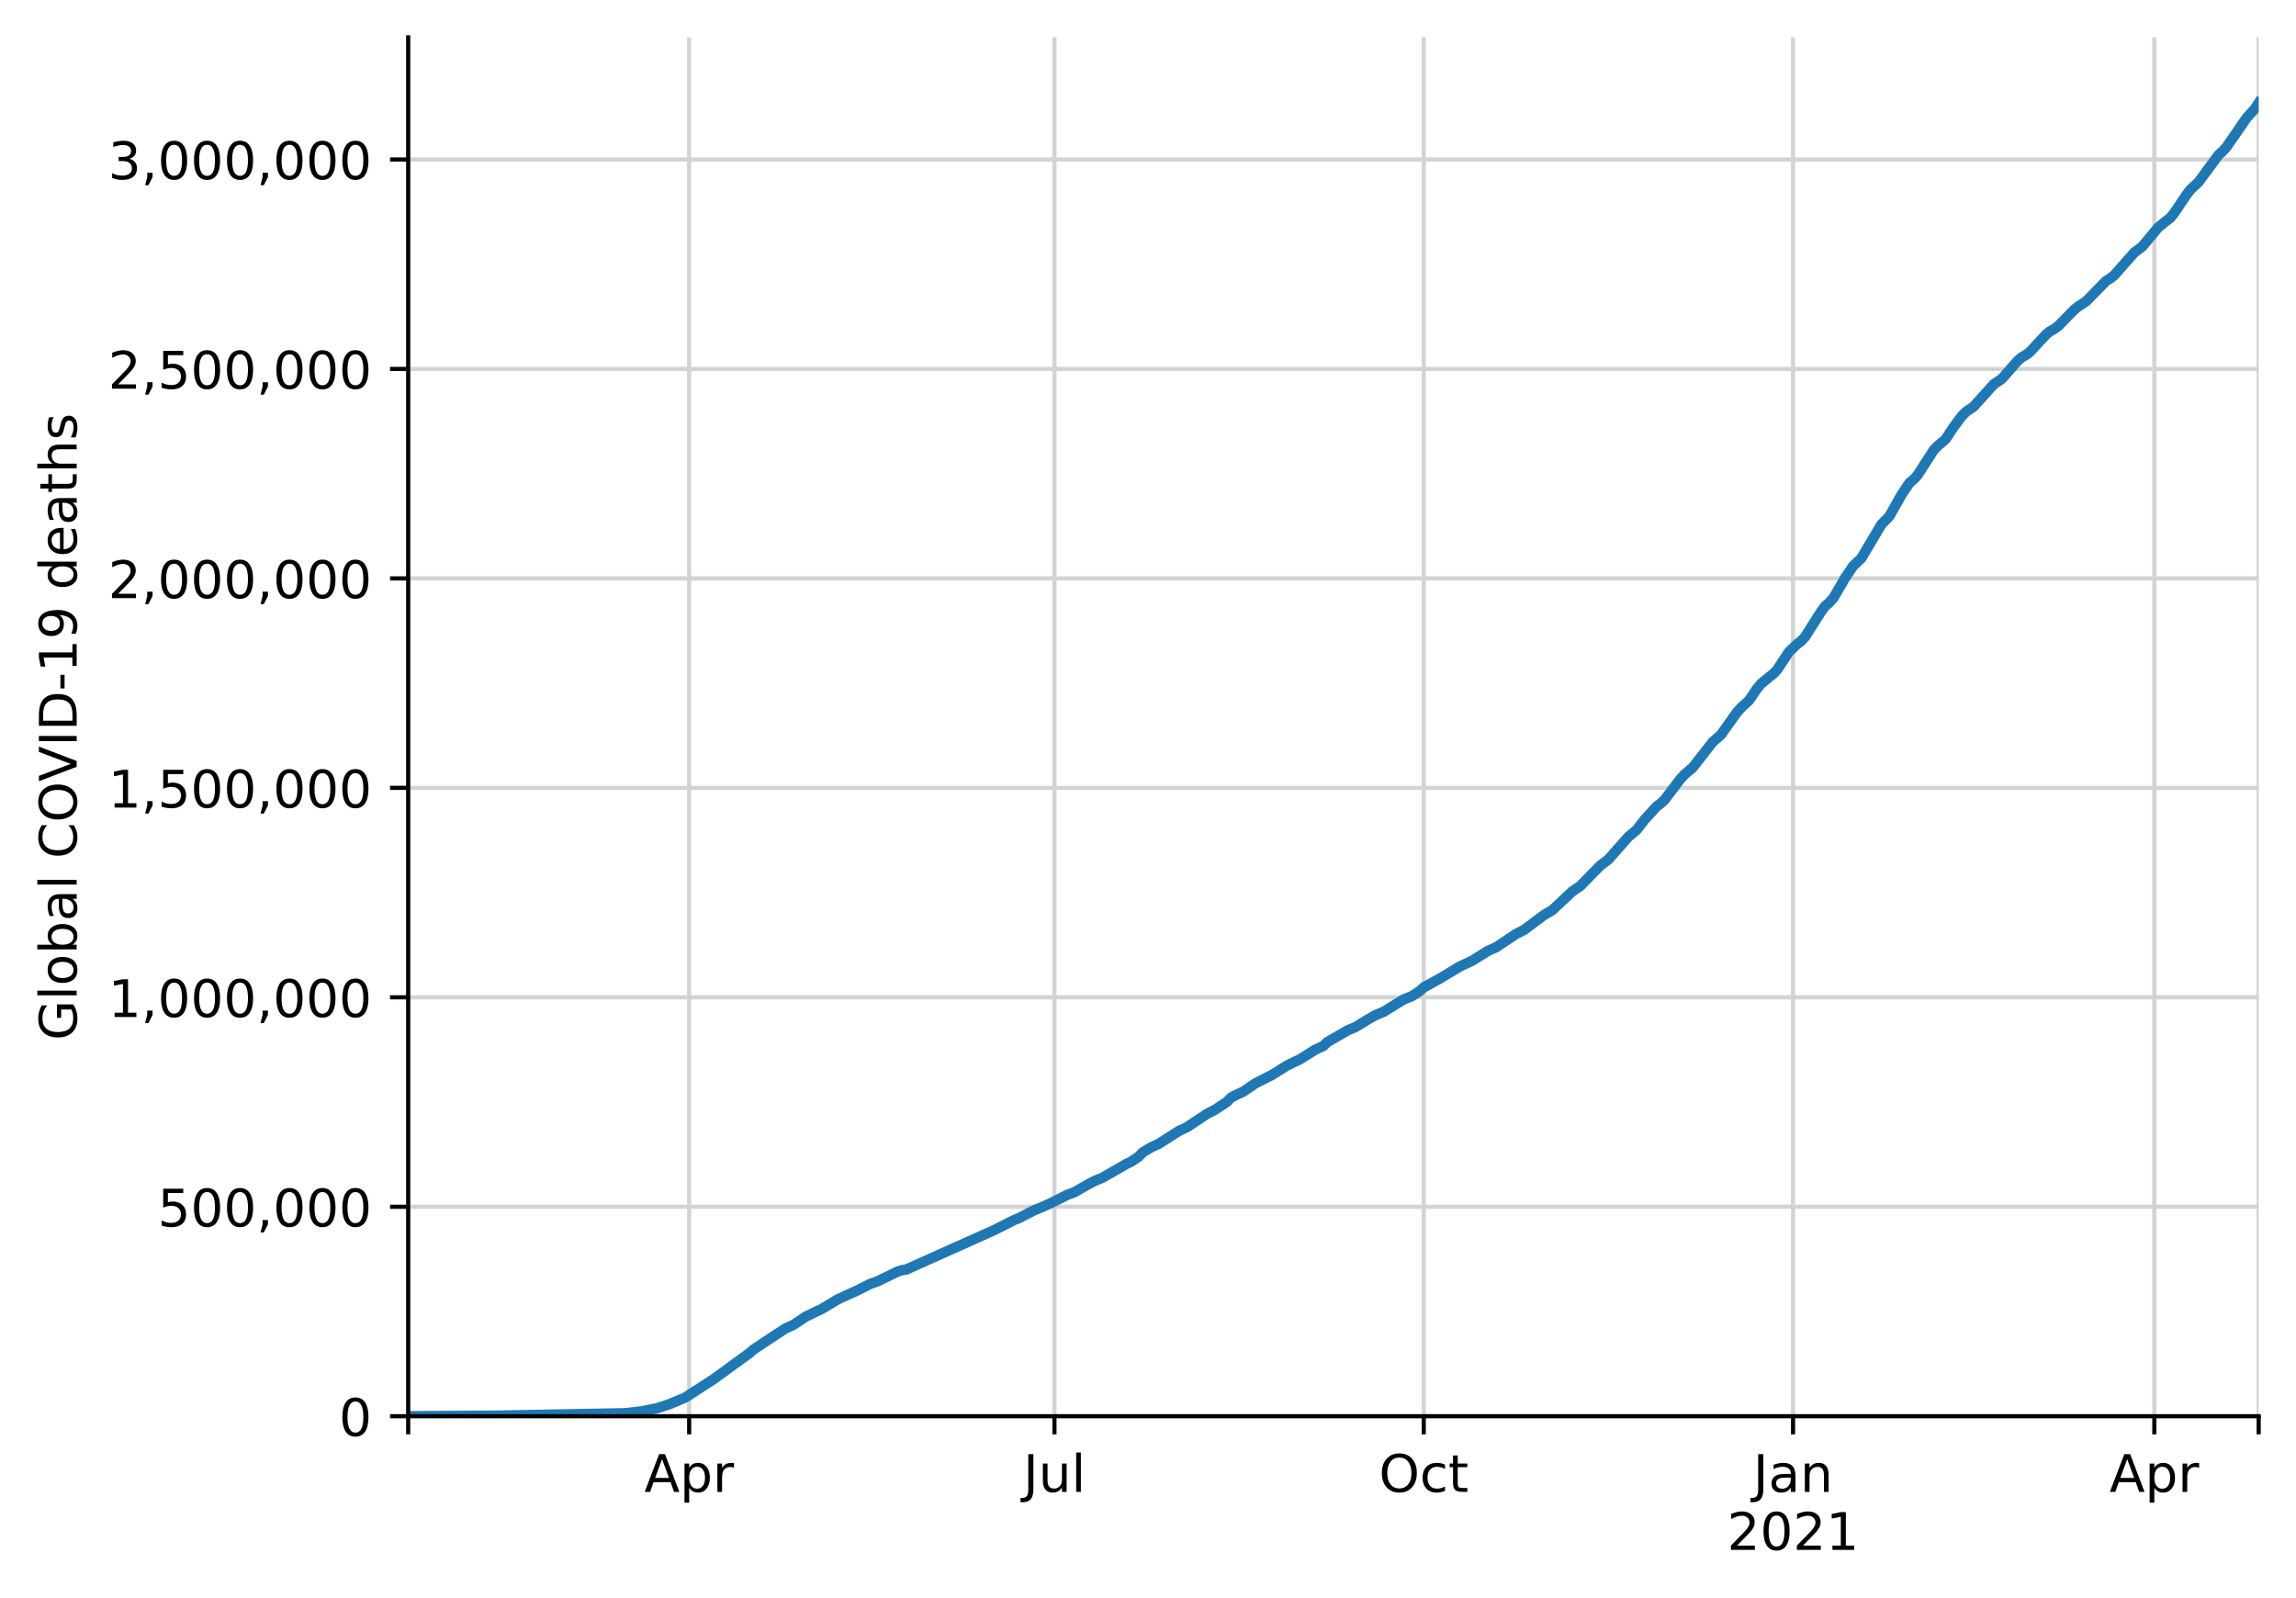
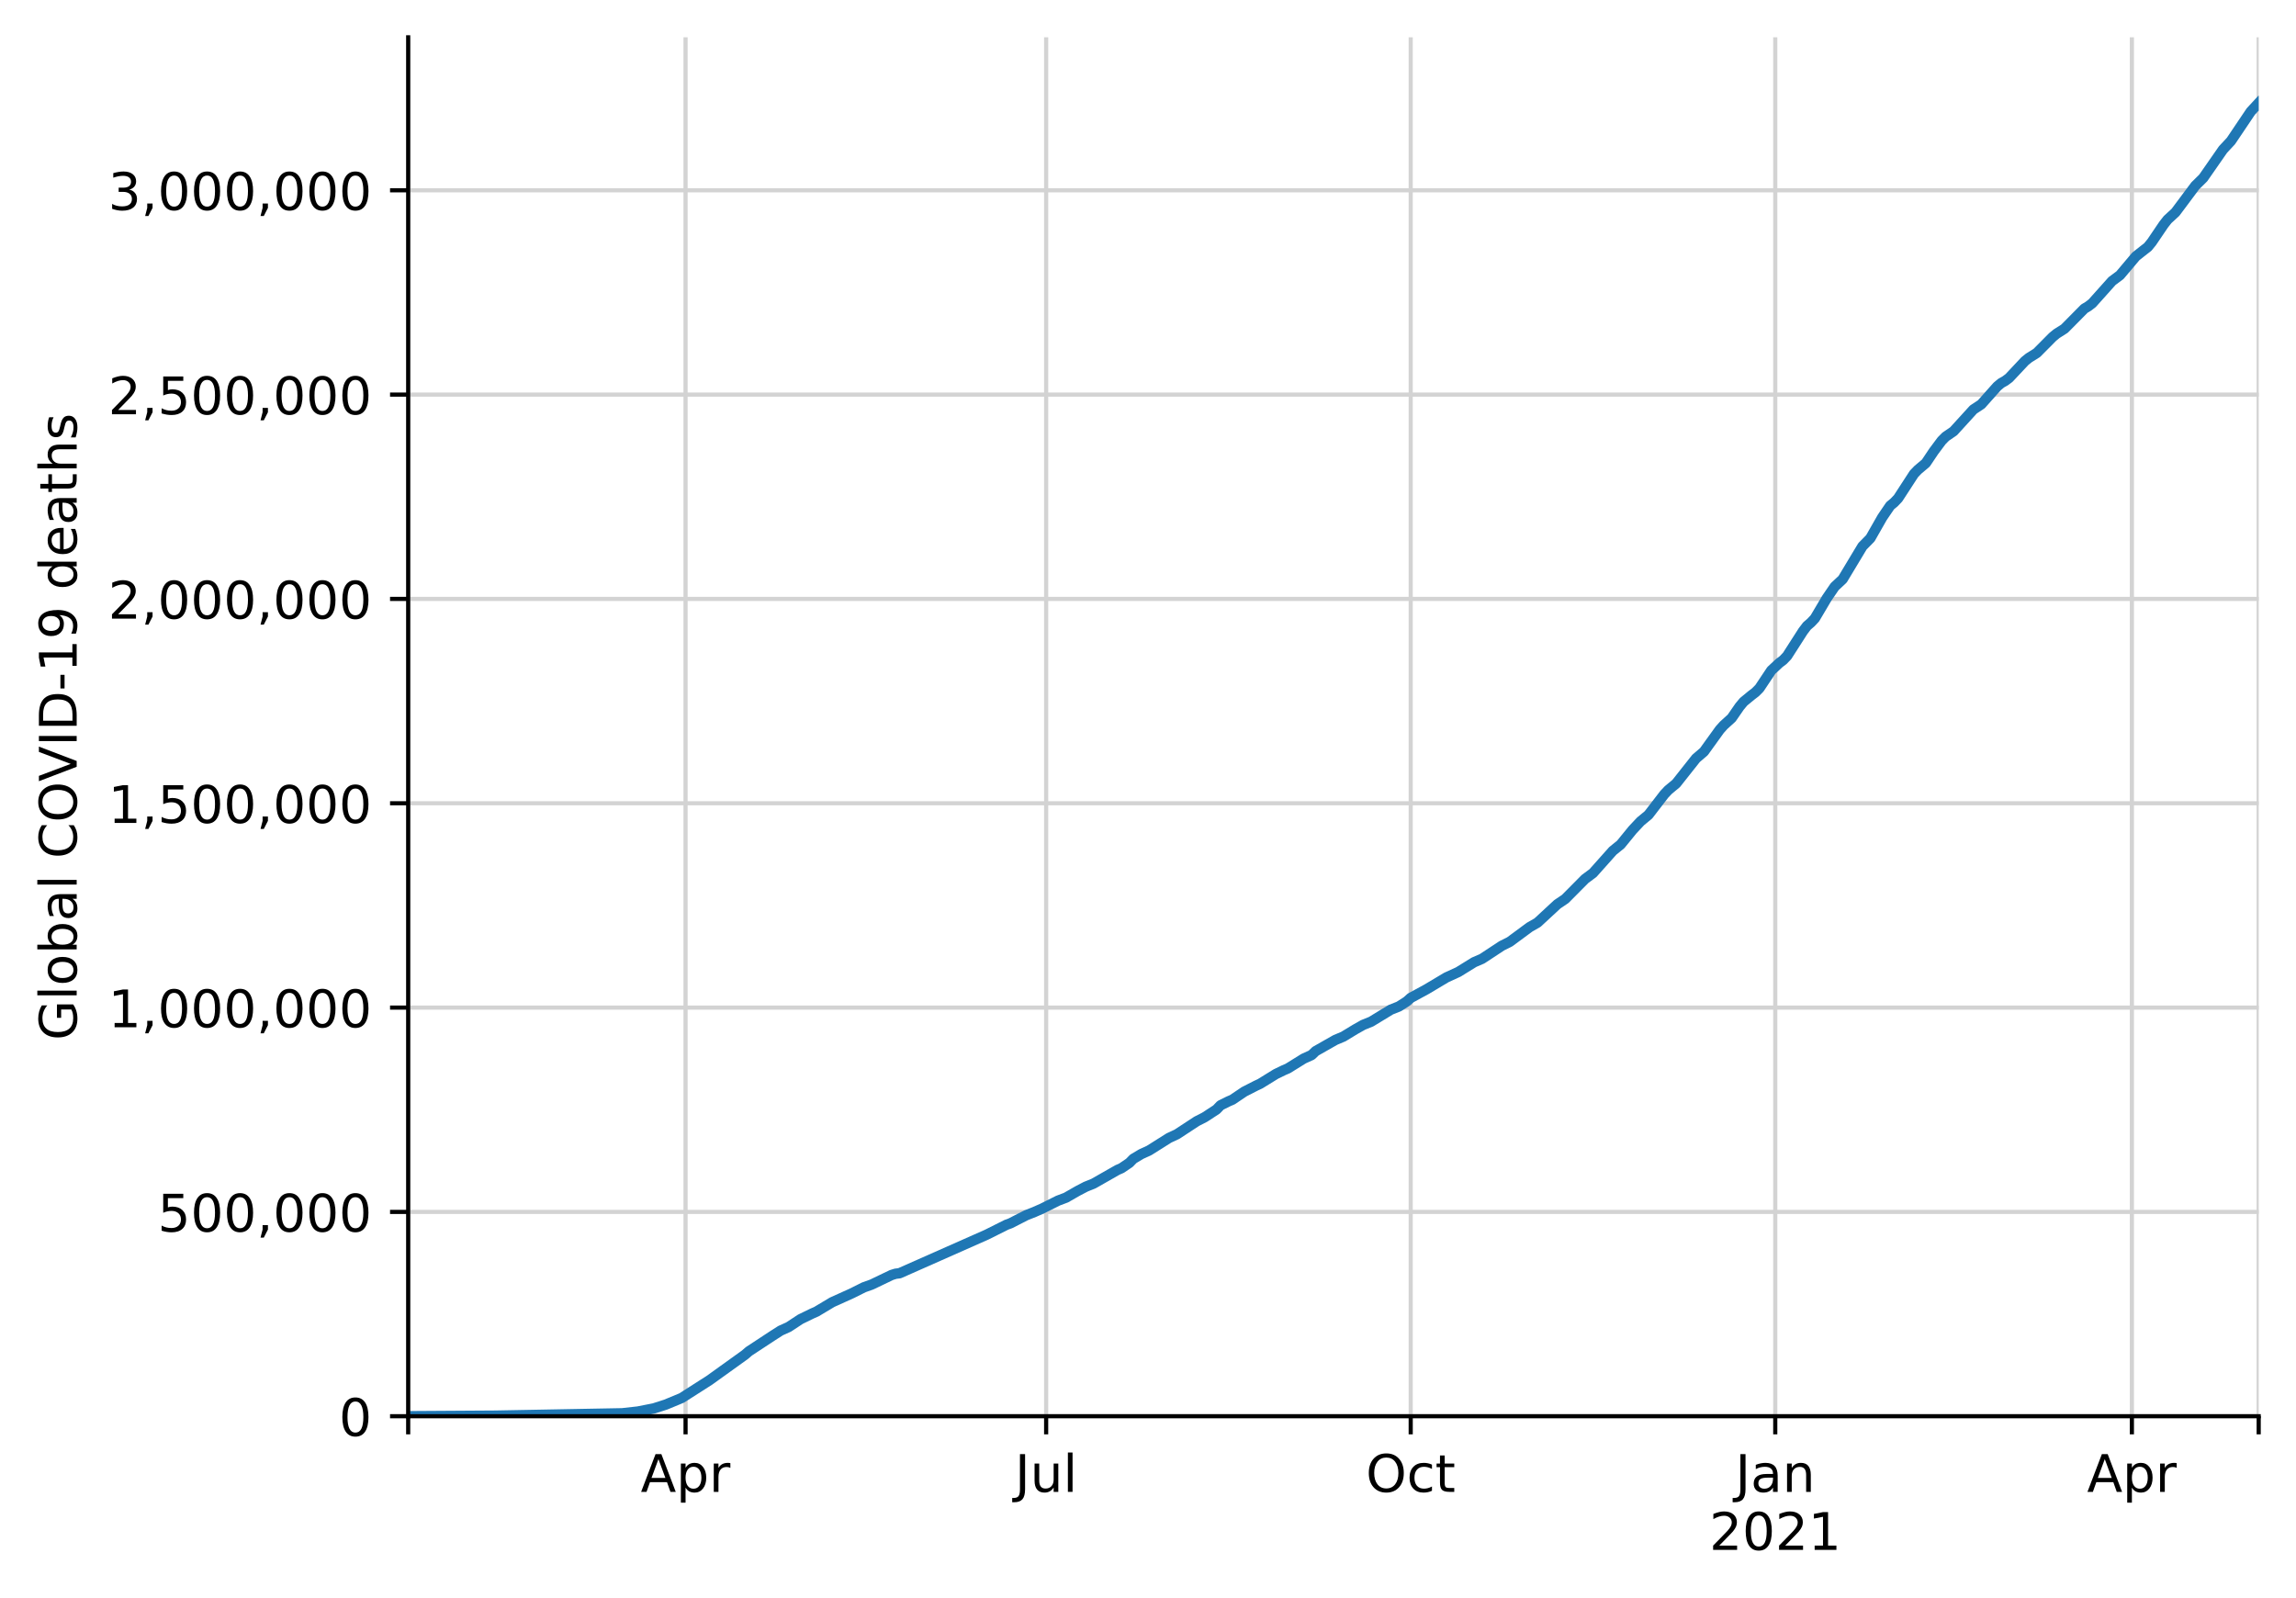
<svg xmlns="http://www.w3.org/2000/svg" xmlns:xlink="http://www.w3.org/1999/xlink" height="308.388pt" version="1.1" viewBox="0 0 443.092 308.388" width="443.092pt">
  <defs>
    <style type="text/css">
*{stroke-linecap:butt;stroke-linejoin:round;}
  </style>
  </defs>
  <g id="figure_1">
    <g id="patch_1">
      <path d="M 0 308.388  L 443.092 308.388  L 443.092 0  L 0 0  z " style="fill:#ffffff;" />
    </g>
    <g id="axes_1">
      <g id="patch_2">
        <path d="M 78.772 273.312  L 435.892 273.312  L 435.892 7.2  L 78.772 7.2  z " style="fill:#ffffff;" />
      </g>
      <g id="matplotlib.axis_1">
        <g id="xtick_1">
          <g id="line2d_1">
-             <path clip-path="url(#padfe9599b5)" d="M 78.772 273.312  L 78.772 7.2  " style="fill:none;stroke:#d3d3d3;stroke-linecap:square;stroke-width:0.8;" />
+             <path clip-path="url(#p9e753ac7dd)" d="M 78.772 273.312  L 78.772 7.2  " style="fill:none;stroke:#d3d3d3;stroke-linecap:square;stroke-width:0.8;" />
          </g>
          <g id="line2d_2">
            <defs>
-               <path d="M 0 0  L 0 3.5  " id="mf9986f4637" style="stroke:#000000;stroke-width:0.8;" />
-             </defs>
-             <g>
-               <use style="stroke:#000000;stroke-width:0.8;" x="78.772" xlink:href="#mf9986f4637" y="273.312" />
+               <path d="M 0 0  L 0 3.5  " id="m1075aac870" style="stroke:#000000;stroke-width:0.8;" />
+             </defs>
+             <g>
+               <use style="stroke:#000000;stroke-width:0.8;" x="78.772" xlink:href="#m1075aac870" y="273.312" />
            </g>
          </g>
        </g>
        <g id="xtick_2">
          <g id="line2d_3">
-             <path clip-path="url(#padfe9599b5)" d="M 132.998 273.312  L 132.998 7.2  " style="fill:none;stroke:#d3d3d3;stroke-linecap:square;stroke-width:0.8;" />
+             <path clip-path="url(#p9e753ac7dd)" d="M 132.302 273.312  L 132.302 7.2  " style="fill:none;stroke:#d3d3d3;stroke-linecap:square;stroke-width:0.8;" />
          </g>
          <g id="line2d_4">
            <g>
-               <use style="stroke:#000000;stroke-width:0.8;" x="132.998" xlink:href="#mf9986f4637" y="273.312" />
+               <use style="stroke:#000000;stroke-width:0.8;" x="132.302" xlink:href="#m1075aac870" y="273.312" />
            </g>
          </g>
          <g id="text_1">
            <defs>
              <path d="M 34.188 63.188  L 20.797 26.906  L 47.609 26.906  z M 28.609 72.906  L 39.797 72.906  L 67.578 0  L 57.328 0  L 50.688 18.703  L 17.828 18.703  L 11.188 0  L 0.781 0  z " id="DejaVuSans-65" />
              <path d="M 18.109 8.203  L 18.109 -20.797  L 9.078 -20.797  L 9.078 54.688  L 18.109 54.688  L 18.109 46.391  Q 20.953 51.266 25.266 53.625  Q 29.594 56 35.594 56  Q 45.562 56 51.781 48.094  Q 58.016 40.188 58.016 27.297  Q 58.016 14.406 51.781 6.484  Q 45.562 -1.422 35.594 -1.422  Q 29.594 -1.422 25.266 0.953  Q 20.953 3.328 18.109 8.203  z M 48.688 27.297  Q 48.688 37.203 44.609 42.844  Q 40.531 48.484 33.406 48.484  Q 26.266 48.484 22.188 42.844  Q 18.109 37.203 18.109 27.297  Q 18.109 17.391 22.188 11.75  Q 26.266 6.109 33.406 6.109  Q 40.531 6.109 44.609 11.75  Q 48.688 17.391 48.688 27.297  z " id="DejaVuSans-112" />
              <path d="M 41.109 46.297  Q 39.594 47.172 37.812 47.578  Q 36.031 48 33.891 48  Q 26.266 48 22.188 43.047  Q 18.109 38.094 18.109 28.812  L 18.109 0  L 9.078 0  L 9.078 54.688  L 18.109 54.688  L 18.109 46.188  Q 20.953 51.172 25.484 53.578  Q 30.031 56 36.531 56  Q 37.453 56 38.578 55.875  Q 39.703 55.766 41.062 55.516  z " id="DejaVuSans-114" />
            </defs>
-             <g transform="translate(124.3483 287.9104)scale(0.1 -0.1)">
+             <g transform="translate(123.6516 287.9104)scale(0.1 -0.1)">
              <use xlink:href="#DejaVuSans-65" />
              <use x="68.408" xlink:href="#DejaVuSans-112" />
              <use x="131.885" xlink:href="#DejaVuSans-114" />
            </g>
          </g>
        </g>
        <g id="xtick_3">
          <g id="line2d_5">
-             <path clip-path="url(#padfe9599b5)" d="M 203.493 273.312  L 203.493 7.2  " style="fill:none;stroke:#d3d3d3;stroke-linecap:square;stroke-width:0.8;" />
+             <path clip-path="url(#p9e753ac7dd)" d="M 201.89 273.312  L 201.89 7.2  " style="fill:none;stroke:#d3d3d3;stroke-linecap:square;stroke-width:0.8;" />
          </g>
          <g id="line2d_6">
            <g>
-               <use style="stroke:#000000;stroke-width:0.8;" x="203.493" xlink:href="#mf9986f4637" y="273.312" />
+               <use style="stroke:#000000;stroke-width:0.8;" x="201.89" xlink:href="#m1075aac870" y="273.312" />
            </g>
          </g>
          <g id="text_2">
            <defs>
              <path d="M 9.812 72.906  L 19.672 72.906  L 19.672 5.078  Q 19.672 -8.109 14.672 -14.062  Q 9.672 -20.016 -1.422 -20.016  L -5.172 -20.016  L -5.172 -11.719  L -2.094 -11.719  Q 4.438 -11.719 7.125 -8.047  Q 9.812 -4.391 9.812 5.078  z " id="DejaVuSans-74" />
              <path d="M 8.5 21.578  L 8.5 54.688  L 17.484 54.688  L 17.484 21.922  Q 17.484 14.156 20.5 10.266  Q 23.531 6.391 29.594 6.391  Q 36.859 6.391 41.078 11.031  Q 45.312 15.672 45.312 23.688  L 45.312 54.688  L 54.297 54.688  L 54.297 0  L 45.312 0  L 45.312 8.406  Q 42.047 3.422 37.719 1  Q 33.406 -1.422 27.688 -1.422  Q 18.266 -1.422 13.375 4.438  Q 8.5 10.297 8.5 21.578  z M 31.109 56  z " id="DejaVuSans-117" />
              <path d="M 9.422 75.984  L 18.406 75.984  L 18.406 0  L 9.422 0  z " id="DejaVuSans-108" />
            </defs>
-             <g transform="translate(197.4599 287.9104)scale(0.1 -0.1)">
+             <g transform="translate(195.8575 287.9104)scale(0.1 -0.1)">
              <use xlink:href="#DejaVuSans-74" />
              <use x="29.492" xlink:href="#DejaVuSans-117" />
              <use x="92.871" xlink:href="#DejaVuSans-108" />
            </g>
          </g>
        </g>
        <g id="xtick_4">
          <g id="line2d_7">
-             <path clip-path="url(#padfe9599b5)" d="M 274.762 273.312  L 274.762 7.2  " style="fill:none;stroke:#d3d3d3;stroke-linecap:square;stroke-width:0.8;" />
+             <path clip-path="url(#p9e753ac7dd)" d="M 272.244 273.312  L 272.244 7.2  " style="fill:none;stroke:#d3d3d3;stroke-linecap:square;stroke-width:0.8;" />
          </g>
          <g id="line2d_8">
            <g>
-               <use style="stroke:#000000;stroke-width:0.8;" x="274.762" xlink:href="#mf9986f4637" y="273.312" />
+               <use style="stroke:#000000;stroke-width:0.8;" x="272.244" xlink:href="#m1075aac870" y="273.312" />
            </g>
          </g>
          <g id="text_3">
            <defs>
              <path d="M 39.406 66.219  Q 28.656 66.219 22.328 58.203  Q 16.016 50.203 16.016 36.375  Q 16.016 22.609 22.328 14.594  Q 28.656 6.594 39.406 6.594  Q 50.141 6.594 56.422 14.594  Q 62.703 22.609 62.703 36.375  Q 62.703 50.203 56.422 58.203  Q 50.141 66.219 39.406 66.219  z M 39.406 74.219  Q 54.734 74.219 63.906 63.938  Q 73.094 53.656 73.094 36.375  Q 73.094 19.141 63.906 8.859  Q 54.734 -1.422 39.406 -1.422  Q 24.031 -1.422 14.812 8.828  Q 5.609 19.094 5.609 36.375  Q 5.609 53.656 14.812 63.938  Q 24.031 74.219 39.406 74.219  z " id="DejaVuSans-79" />
              <path d="M 48.781 52.594  L 48.781 44.188  Q 44.969 46.297 41.141 47.344  Q 37.312 48.391 33.406 48.391  Q 24.656 48.391 19.812 42.844  Q 14.984 37.312 14.984 27.297  Q 14.984 17.281 19.812 11.734  Q 24.656 6.203 33.406 6.203  Q 37.312 6.203 41.141 7.25  Q 44.969 8.297 48.781 10.406  L 48.781 2.094  Q 45.016 0.344 40.984 -0.531  Q 36.969 -1.422 32.422 -1.422  Q 20.062 -1.422 12.781 6.344  Q 5.516 14.109 5.516 27.297  Q 5.516 40.672 12.859 48.328  Q 20.219 56 33.016 56  Q 37.156 56 41.109 55.141  Q 45.062 54.297 48.781 52.594  z " id="DejaVuSans-99" />
              <path d="M 18.312 70.219  L 18.312 54.688  L 36.812 54.688  L 36.812 47.703  L 18.312 47.703  L 18.312 18.016  Q 18.312 11.328 20.141 9.422  Q 21.969 7.516 27.594 7.516  L 36.812 7.516  L 36.812 0  L 27.594 0  Q 17.188 0 13.234 3.875  Q 9.281 7.766 9.281 18.016  L 9.281 47.703  L 2.688 47.703  L 2.688 54.688  L 9.281 54.688  L 9.281 70.219  z " id="DejaVuSans-116" />
            </defs>
-             <g transform="translate(266.1165 287.9104)scale(0.1 -0.1)">
+             <g transform="translate(263.5984 287.9104)scale(0.1 -0.1)">
              <use xlink:href="#DejaVuSans-79" />
              <use x="78.711" xlink:href="#DejaVuSans-99" />
              <use x="133.691" xlink:href="#DejaVuSans-116" />
            </g>
          </g>
        </g>
        <g id="xtick_5">
          <g id="line2d_9">
-             <path clip-path="url(#padfe9599b5)" d="M 346.031 273.312  L 346.031 7.2  " style="fill:none;stroke:#d3d3d3;stroke-linecap:square;stroke-width:0.8;" />
+             <path clip-path="url(#p9e753ac7dd)" d="M 342.597 273.312  L 342.597 7.2  " style="fill:none;stroke:#d3d3d3;stroke-linecap:square;stroke-width:0.8;" />
          </g>
          <g id="line2d_10">
            <g>
-               <use style="stroke:#000000;stroke-width:0.8;" x="346.031" xlink:href="#mf9986f4637" y="273.312" />
+               <use style="stroke:#000000;stroke-width:0.8;" x="342.597" xlink:href="#m1075aac870" y="273.312" />
            </g>
          </g>
          <g id="text_4">
            <defs>
              <path d="M 34.281 27.484  Q 23.391 27.484 19.188 25  Q 14.984 22.516 14.984 16.5  Q 14.984 11.719 18.141 8.906  Q 21.297 6.109 26.703 6.109  Q 34.188 6.109 38.703 11.406  Q 43.219 16.703 43.219 25.484  L 43.219 27.484  z M 52.203 31.203  L 52.203 0  L 43.219 0  L 43.219 8.297  Q 40.141 3.328 35.547 0.953  Q 30.953 -1.422 24.312 -1.422  Q 15.922 -1.422 10.953 3.297  Q 6 8.016 6 15.922  Q 6 25.141 12.172 29.828  Q 18.359 34.516 30.609 34.516  L 43.219 34.516  L 43.219 35.406  Q 43.219 41.609 39.141 45  Q 35.062 48.391 27.688 48.391  Q 23 48.391 18.547 47.266  Q 14.109 46.141 10.016 43.891  L 10.016 52.203  Q 14.938 54.109 19.578 55.047  Q 24.219 56 28.609 56  Q 40.484 56 46.344 49.844  Q 52.203 43.703 52.203 31.203  z " id="DejaVuSans-97" />
              <path d="M 54.891 33.016  L 54.891 0  L 45.906 0  L 45.906 32.719  Q 45.906 40.484 42.875 44.328  Q 39.844 48.188 33.797 48.188  Q 26.516 48.188 22.312 43.547  Q 18.109 38.922 18.109 30.906  L 18.109 0  L 9.078 0  L 9.078 54.688  L 18.109 54.688  L 18.109 46.188  Q 21.344 51.125 25.703 53.562  Q 30.078 56 35.797 56  Q 45.219 56 50.047 50.172  Q 54.891 44.344 54.891 33.016  z " id="DejaVuSans-110" />
            </defs>
-             <g transform="translate(338.3231 287.9104)scale(0.1 -0.1)">
+             <g transform="translate(334.8893 287.9104)scale(0.1 -0.1)">
              <use xlink:href="#DejaVuSans-74" />
              <use x="29.492" xlink:href="#DejaVuSans-97" />
              <use x="90.771" xlink:href="#DejaVuSans-110" />
            </g>
            <defs>
              <path d="M 19.188 8.297  L 53.609 8.297  L 53.609 0  L 7.328 0  L 7.328 8.297  Q 12.938 14.109 22.625 23.891  Q 32.328 33.688 34.812 36.531  Q 39.547 41.844 41.422 45.531  Q 43.312 49.219 43.312 52.781  Q 43.312 58.594 39.234 62.25  Q 35.156 65.922 28.609 65.922  Q 23.969 65.922 18.812 64.312  Q 13.672 62.703 7.812 59.422  L 7.812 69.391  Q 13.766 71.781 18.938 73  Q 24.125 74.219 28.422 74.219  Q 39.75 74.219 46.484 68.547  Q 53.219 62.891 53.219 53.422  Q 53.219 48.922 51.531 44.891  Q 49.859 40.875 45.406 35.406  Q 44.188 33.984 37.641 27.219  Q 31.109 20.453 19.188 8.297  z " id="DejaVuSans-50" />
              <path d="M 31.781 66.406  Q 24.172 66.406 20.328 58.906  Q 16.5 51.422 16.5 36.375  Q 16.5 21.391 20.328 13.891  Q 24.172 6.391 31.781 6.391  Q 39.453 6.391 43.281 13.891  Q 47.125 21.391 47.125 36.375  Q 47.125 51.422 43.281 58.906  Q 39.453 66.406 31.781 66.406  z M 31.781 74.219  Q 44.047 74.219 50.516 64.516  Q 56.984 54.828 56.984 36.375  Q 56.984 17.969 50.516 8.266  Q 44.047 -1.422 31.781 -1.422  Q 19.531 -1.422 13.062 8.266  Q 6.594 17.969 6.594 36.375  Q 6.594 54.828 13.062 64.516  Q 19.531 74.219 31.781 74.219  z " id="DejaVuSans-48" />
              <path d="M 12.406 8.297  L 28.516 8.297  L 28.516 63.922  L 10.984 60.406  L 10.984 69.391  L 28.422 72.906  L 38.281 72.906  L 38.281 8.297  L 54.391 8.297  L 54.391 0  L 12.406 0  z " id="DejaVuSans-49" />
            </defs>
-             <g transform="translate(333.3059 299.1082)scale(0.1 -0.1)">
+             <g transform="translate(329.8721 299.1082)scale(0.1 -0.1)">
              <use xlink:href="#DejaVuSans-50" />
              <use x="63.623" xlink:href="#DejaVuSans-48" />
              <use x="127.246" xlink:href="#DejaVuSans-50" />
              <use x="190.869" xlink:href="#DejaVuSans-49" />
            </g>
          </g>
        </g>
        <g id="xtick_6">
          <g id="line2d_11">
-             <path clip-path="url(#padfe9599b5)" d="M 415.751 273.312  L 415.751 7.2  " style="fill:none;stroke:#d3d3d3;stroke-linecap:square;stroke-width:0.8;" />
+             <path clip-path="url(#p9e753ac7dd)" d="M 411.421 273.312  L 411.421 7.2  " style="fill:none;stroke:#d3d3d3;stroke-linecap:square;stroke-width:0.8;" />
          </g>
          <g id="line2d_12">
            <g>
-               <use style="stroke:#000000;stroke-width:0.8;" x="415.751" xlink:href="#mf9986f4637" y="273.312" />
+               <use style="stroke:#000000;stroke-width:0.8;" x="411.421" xlink:href="#m1075aac870" y="273.312" />
            </g>
          </g>
          <g id="text_5">
-             <g transform="translate(407.1006 287.9104)scale(0.1 -0.1)">
+             <g transform="translate(402.7711 287.9104)scale(0.1 -0.1)">
              <use xlink:href="#DejaVuSans-65" />
              <use x="68.408" xlink:href="#DejaVuSans-112" />
              <use x="131.885" xlink:href="#DejaVuSans-114" />
            </g>
          </g>
        </g>
        <g id="xtick_7">
          <g id="line2d_13">
-             <path clip-path="url(#padfe9599b5)" d="M 435.892 273.312  L 435.892 7.2  " style="fill:none;stroke:#d3d3d3;stroke-linecap:square;stroke-width:0.8;" />
+             <path clip-path="url(#p9e753ac7dd)" d="M 435.892 273.312  L 435.892 7.2  " style="fill:none;stroke:#d3d3d3;stroke-linecap:square;stroke-width:0.8;" />
          </g>
          <g id="line2d_14">
            <g>
-               <use style="stroke:#000000;stroke-width:0.8;" x="435.892" xlink:href="#mf9986f4637" y="273.312" />
+               <use style="stroke:#000000;stroke-width:0.8;" x="435.892" xlink:href="#m1075aac870" y="273.312" />
            </g>
          </g>
        </g>
      </g>
      <g id="matplotlib.axis_2">
        <g id="ytick_1">
          <g id="line2d_15">
-             <path clip-path="url(#padfe9599b5)" d="M 78.772 273.312  L 435.892 273.312  " style="fill:none;stroke:#d3d3d3;stroke-linecap:square;stroke-width:0.8;" />
+             <path clip-path="url(#p9e753ac7dd)" d="M 78.772 273.312  L 435.892 273.312  " style="fill:none;stroke:#d3d3d3;stroke-linecap:square;stroke-width:0.8;" />
          </g>
          <g id="line2d_16">
            <defs>
-               <path d="M 0 0  L -3.5 0  " id="m8838208f9c" style="stroke:#000000;stroke-width:0.8;" />
-             </defs>
-             <g>
-               <use style="stroke:#000000;stroke-width:0.8;" x="78.772" xlink:href="#m8838208f9c" y="273.312" />
+               <path d="M 0 0  L -3.5 0  " id="m21ca2f74c1" style="stroke:#000000;stroke-width:0.8;" />
+             </defs>
+             <g>
+               <use style="stroke:#000000;stroke-width:0.8;" x="78.772" xlink:href="#m21ca2f74c1" y="273.312" />
            </g>
          </g>
          <g id="text_6">
            <g transform="translate(65.40937 277.1112)scale(0.1 -0.1)">
              <use xlink:href="#DejaVuSans-48" />
            </g>
          </g>
        </g>
        <g id="ytick_2">
          <g id="line2d_17">
-             <path clip-path="url(#padfe9599b5)" d="M 78.772 232.89  L 435.892 232.89  " style="fill:none;stroke:#d3d3d3;stroke-linecap:square;stroke-width:0.8;" />
+             <path clip-path="url(#p9e753ac7dd)" d="M 78.772 233.88  L 435.892 233.88  " style="fill:none;stroke:#d3d3d3;stroke-linecap:square;stroke-width:0.8;" />
          </g>
          <g id="line2d_18">
            <g>
-               <use style="stroke:#000000;stroke-width:0.8;" x="78.772" xlink:href="#m8838208f9c" y="232.89" />
+               <use style="stroke:#000000;stroke-width:0.8;" x="78.772" xlink:href="#m21ca2f74c1" y="233.88" />
            </g>
          </g>
          <g id="text_7">
            <defs>
              <path d="M 10.797 72.906  L 49.516 72.906  L 49.516 64.594  L 19.828 64.594  L 19.828 46.734  Q 21.969 47.469 24.109 47.828  Q 26.266 48.188 28.422 48.188  Q 40.625 48.188 47.75 41.5  Q 54.891 34.812 54.891 23.391  Q 54.891 11.625 47.562 5.094  Q 40.234 -1.422 26.906 -1.422  Q 22.312 -1.422 17.547 -0.641  Q 12.797 0.141 7.719 1.703  L 7.719 11.625  Q 12.109 9.234 16.797 8.062  Q 21.484 6.891 26.703 6.891  Q 35.156 6.891 40.078 11.328  Q 45.016 15.766 45.016 23.391  Q 45.016 31 40.078 35.438  Q 35.156 39.891 26.703 39.891  Q 22.75 39.891 18.812 39.016  Q 14.891 38.141 10.797 36.281  z " id="DejaVuSans-53" />
              <path d="M 11.719 12.406  L 22.016 12.406  L 22.016 4  L 14.016 -11.625  L 7.719 -11.625  L 11.719 4  z " id="DejaVuSans-44" />
            </defs>
-             <g transform="translate(30.41875 236.6896)scale(0.1 -0.1)">
+             <g transform="translate(30.41875 237.6793)scale(0.1 -0.1)">
              <use xlink:href="#DejaVuSans-53" />
              <use x="63.623" xlink:href="#DejaVuSans-48" />
              <use x="127.246" xlink:href="#DejaVuSans-48" />
              <use x="190.869" xlink:href="#DejaVuSans-44" />
              <use x="222.656" xlink:href="#DejaVuSans-48" />
              <use x="286.279" xlink:href="#DejaVuSans-48" />
              <use x="349.902" xlink:href="#DejaVuSans-48" />
            </g>
          </g>
        </g>
        <g id="ytick_3">
          <g id="line2d_19">
-             <path clip-path="url(#padfe9599b5)" d="M 78.772 192.469  L 435.892 192.469  " style="fill:none;stroke:#d3d3d3;stroke-linecap:square;stroke-width:0.8;" />
+             <path clip-path="url(#p9e753ac7dd)" d="M 78.772 194.448  L 435.892 194.448  " style="fill:none;stroke:#d3d3d3;stroke-linecap:square;stroke-width:0.8;" />
          </g>
          <g id="line2d_20">
            <g>
-               <use style="stroke:#000000;stroke-width:0.8;" x="78.772" xlink:href="#m8838208f9c" y="192.469" />
+               <use style="stroke:#000000;stroke-width:0.8;" x="78.772" xlink:href="#m21ca2f74c1" y="194.448" />
            </g>
          </g>
          <g id="text_8">
-             <g transform="translate(20.87813 196.268)scale(0.1 -0.1)">
+             <g transform="translate(20.87813 198.2473)scale(0.1 -0.1)">
              <use xlink:href="#DejaVuSans-49" />
              <use x="63.623" xlink:href="#DejaVuSans-44" />
              <use x="95.41" xlink:href="#DejaVuSans-48" />
              <use x="159.033" xlink:href="#DejaVuSans-48" />
              <use x="222.656" xlink:href="#DejaVuSans-48" />
              <use x="286.279" xlink:href="#DejaVuSans-44" />
              <use x="318.066" xlink:href="#DejaVuSans-48" />
              <use x="381.689" xlink:href="#DejaVuSans-48" />
              <use x="445.312" xlink:href="#DejaVuSans-48" />
            </g>
          </g>
        </g>
        <g id="ytick_4">
          <g id="line2d_21">
-             <path clip-path="url(#padfe9599b5)" d="M 78.772 152.047  L 435.892 152.047  " style="fill:none;stroke:#d3d3d3;stroke-linecap:square;stroke-width:0.8;" />
+             <path clip-path="url(#p9e753ac7dd)" d="M 78.772 155.016  L 435.892 155.016  " style="fill:none;stroke:#d3d3d3;stroke-linecap:square;stroke-width:0.8;" />
          </g>
          <g id="line2d_22">
            <g>
-               <use style="stroke:#000000;stroke-width:0.8;" x="78.772" xlink:href="#m8838208f9c" y="152.047" />
+               <use style="stroke:#000000;stroke-width:0.8;" x="78.772" xlink:href="#m21ca2f74c1" y="155.016" />
            </g>
          </g>
          <g id="text_9">
-             <g transform="translate(20.87813 155.8463)scale(0.1 -0.1)">
+             <g transform="translate(20.87813 158.8154)scale(0.1 -0.1)">
              <use xlink:href="#DejaVuSans-49" />
              <use x="63.623" xlink:href="#DejaVuSans-44" />
              <use x="95.41" xlink:href="#DejaVuSans-53" />
              <use x="159.033" xlink:href="#DejaVuSans-48" />
              <use x="222.656" xlink:href="#DejaVuSans-48" />
              <use x="286.279" xlink:href="#DejaVuSans-44" />
              <use x="318.066" xlink:href="#DejaVuSans-48" />
              <use x="381.689" xlink:href="#DejaVuSans-48" />
              <use x="445.312" xlink:href="#DejaVuSans-48" />
            </g>
          </g>
        </g>
        <g id="ytick_5">
          <g id="line2d_23">
-             <path clip-path="url(#padfe9599b5)" d="M 78.772 111.625  L 435.892 111.625  " style="fill:none;stroke:#d3d3d3;stroke-linecap:square;stroke-width:0.8;" />
+             <path clip-path="url(#p9e753ac7dd)" d="M 78.772 115.584  L 435.892 115.584  " style="fill:none;stroke:#d3d3d3;stroke-linecap:square;stroke-width:0.8;" />
          </g>
          <g id="line2d_24">
            <g>
-               <use style="stroke:#000000;stroke-width:0.8;" x="78.772" xlink:href="#m8838208f9c" y="111.625" />
+               <use style="stroke:#000000;stroke-width:0.8;" x="78.772" xlink:href="#m21ca2f74c1" y="115.584" />
            </g>
          </g>
          <g id="text_10">
-             <g transform="translate(20.87813 115.4247)scale(0.1 -0.1)">
+             <g transform="translate(20.87813 119.3834)scale(0.1 -0.1)">
              <use xlink:href="#DejaVuSans-50" />
              <use x="63.623" xlink:href="#DejaVuSans-44" />
              <use x="95.41" xlink:href="#DejaVuSans-48" />
              <use x="159.033" xlink:href="#DejaVuSans-48" />
              <use x="222.656" xlink:href="#DejaVuSans-48" />
              <use x="286.279" xlink:href="#DejaVuSans-44" />
              <use x="318.066" xlink:href="#DejaVuSans-48" />
              <use x="381.689" xlink:href="#DejaVuSans-48" />
              <use x="445.312" xlink:href="#DejaVuSans-48" />
            </g>
          </g>
        </g>
        <g id="ytick_6">
          <g id="line2d_25">
-             <path clip-path="url(#padfe9599b5)" d="M 78.772 71.204  L 435.892 71.204  " style="fill:none;stroke:#d3d3d3;stroke-linecap:square;stroke-width:0.8;" />
+             <path clip-path="url(#p9e753ac7dd)" d="M 78.772 76.152  L 435.892 76.152  " style="fill:none;stroke:#d3d3d3;stroke-linecap:square;stroke-width:0.8;" />
          </g>
          <g id="line2d_26">
            <g>
-               <use style="stroke:#000000;stroke-width:0.8;" x="78.772" xlink:href="#m8838208f9c" y="71.204" />
+               <use style="stroke:#000000;stroke-width:0.8;" x="78.772" xlink:href="#m21ca2f74c1" y="76.152" />
            </g>
          </g>
          <g id="text_11">
-             <g transform="translate(20.87813 75.00307)scale(0.1 -0.1)">
+             <g transform="translate(20.87813 79.95144)scale(0.1 -0.1)">
              <use xlink:href="#DejaVuSans-50" />
              <use x="63.623" xlink:href="#DejaVuSans-44" />
              <use x="95.41" xlink:href="#DejaVuSans-53" />
              <use x="159.033" xlink:href="#DejaVuSans-48" />
              <use x="222.656" xlink:href="#DejaVuSans-48" />
              <use x="286.279" xlink:href="#DejaVuSans-44" />
              <use x="318.066" xlink:href="#DejaVuSans-48" />
              <use x="381.689" xlink:href="#DejaVuSans-48" />
              <use x="445.312" xlink:href="#DejaVuSans-48" />
            </g>
          </g>
        </g>
        <g id="ytick_7">
          <g id="line2d_27">
-             <path clip-path="url(#padfe9599b5)" d="M 78.772 30.782  L 435.892 30.782  " style="fill:none;stroke:#d3d3d3;stroke-linecap:square;stroke-width:0.8;" />
+             <path clip-path="url(#p9e753ac7dd)" d="M 78.772 36.72  L 435.892 36.72  " style="fill:none;stroke:#d3d3d3;stroke-linecap:square;stroke-width:0.8;" />
          </g>
          <g id="line2d_28">
            <g>
-               <use style="stroke:#000000;stroke-width:0.8;" x="78.772" xlink:href="#m8838208f9c" y="30.782" />
+               <use style="stroke:#000000;stroke-width:0.8;" x="78.772" xlink:href="#m21ca2f74c1" y="36.72" />
            </g>
          </g>
          <g id="text_12">
            <defs>
              <path d="M 40.578 39.312  Q 47.656 37.797 51.625 33  Q 55.609 28.219 55.609 21.188  Q 55.609 10.406 48.188 4.484  Q 40.766 -1.422 27.094 -1.422  Q 22.516 -1.422 17.656 -0.516  Q 12.797 0.391 7.625 2.203  L 7.625 11.719  Q 11.719 9.328 16.594 8.109  Q 21.484 6.891 26.812 6.891  Q 36.078 6.891 40.938 10.547  Q 45.797 14.203 45.797 21.188  Q 45.797 27.641 41.281 31.266  Q 36.766 34.906 28.719 34.906  L 20.219 34.906  L 20.219 43.016  L 29.109 43.016  Q 36.375 43.016 40.234 45.922  Q 44.094 48.828 44.094 54.297  Q 44.094 59.906 40.109 62.906  Q 36.141 65.922 28.719 65.922  Q 24.656 65.922 20.016 65.031  Q 15.375 64.156 9.812 62.312  L 9.812 71.094  Q 15.438 72.656 20.344 73.438  Q 25.25 74.219 29.594 74.219  Q 40.828 74.219 47.359 69.109  Q 53.906 64.016 53.906 55.328  Q 53.906 49.266 50.438 45.094  Q 46.969 40.922 40.578 39.312  z " id="DejaVuSans-51" />
            </defs>
-             <g transform="translate(20.87813 34.58144)scale(0.1 -0.1)">
+             <g transform="translate(20.87813 40.51948)scale(0.1 -0.1)">
              <use xlink:href="#DejaVuSans-51" />
              <use x="63.623" xlink:href="#DejaVuSans-44" />
              <use x="95.41" xlink:href="#DejaVuSans-48" />
              <use x="159.033" xlink:href="#DejaVuSans-48" />
              <use x="222.656" xlink:href="#DejaVuSans-48" />
              <use x="286.279" xlink:href="#DejaVuSans-44" />
              <use x="318.066" xlink:href="#DejaVuSans-48" />
              <use x="381.689" xlink:href="#DejaVuSans-48" />
              <use x="445.312" xlink:href="#DejaVuSans-48" />
            </g>
          </g>
        </g>
        <g id="text_13">
          <defs>
            <path d="M 59.516 10.406  L 59.516 29.984  L 43.406 29.984  L 43.406 38.094  L 69.281 38.094  L 69.281 6.781  Q 63.578 2.734 56.688 0.656  Q 49.812 -1.422 42 -1.422  Q 24.906 -1.422 15.25 8.562  Q 5.609 18.562 5.609 36.375  Q 5.609 54.25 15.25 64.234  Q 24.906 74.219 42 74.219  Q 49.125 74.219 55.547 72.453  Q 61.969 70.703 67.391 67.281  L 67.391 56.781  Q 61.922 61.422 55.766 63.766  Q 49.609 66.109 42.828 66.109  Q 29.438 66.109 22.719 58.641  Q 16.016 51.172 16.016 36.375  Q 16.016 21.625 22.719 14.156  Q 29.438 6.688 42.828 6.688  Q 48.047 6.688 52.141 7.594  Q 56.25 8.5 59.516 10.406  z " id="DejaVuSans-71" />
            <path d="M 30.609 48.391  Q 23.391 48.391 19.188 42.75  Q 14.984 37.109 14.984 27.297  Q 14.984 17.484 19.156 11.844  Q 23.344 6.203 30.609 6.203  Q 37.797 6.203 41.984 11.859  Q 46.188 17.531 46.188 27.297  Q 46.188 37.016 41.984 42.703  Q 37.797 48.391 30.609 48.391  z M 30.609 56  Q 42.328 56 49.016 48.375  Q 55.719 40.766 55.719 27.297  Q 55.719 13.875 49.016 6.219  Q 42.328 -1.422 30.609 -1.422  Q 18.844 -1.422 12.172 6.219  Q 5.516 13.875 5.516 27.297  Q 5.516 40.766 12.172 48.375  Q 18.844 56 30.609 56  z " id="DejaVuSans-111" />
            <path d="M 48.688 27.297  Q 48.688 37.203 44.609 42.844  Q 40.531 48.484 33.406 48.484  Q 26.266 48.484 22.188 42.844  Q 18.109 37.203 18.109 27.297  Q 18.109 17.391 22.188 11.75  Q 26.266 6.109 33.406 6.109  Q 40.531 6.109 44.609 11.75  Q 48.688 17.391 48.688 27.297  z M 18.109 46.391  Q 20.953 51.266 25.266 53.625  Q 29.594 56 35.594 56  Q 45.562 56 51.781 48.094  Q 58.016 40.188 58.016 27.297  Q 58.016 14.406 51.781 6.484  Q 45.562 -1.422 35.594 -1.422  Q 29.594 -1.422 25.266 0.953  Q 20.953 3.328 18.109 8.203  L 18.109 0  L 9.078 0  L 9.078 75.984  L 18.109 75.984  z " id="DejaVuSans-98" />
            <path id="DejaVuSans-32" />
            <path d="M 64.406 67.281  L 64.406 56.891  Q 59.422 61.531 53.781 63.812  Q 48.141 66.109 41.797 66.109  Q 29.297 66.109 22.656 58.469  Q 16.016 50.828 16.016 36.375  Q 16.016 21.969 22.656 14.328  Q 29.297 6.688 41.797 6.688  Q 48.141 6.688 53.781 8.984  Q 59.422 11.281 64.406 15.922  L 64.406 5.609  Q 59.234 2.094 53.438 0.328  Q 47.656 -1.422 41.219 -1.422  Q 24.656 -1.422 15.125 8.703  Q 5.609 18.844 5.609 36.375  Q 5.609 53.953 15.125 64.078  Q 24.656 74.219 41.219 74.219  Q 47.75 74.219 53.531 72.484  Q 59.328 70.75 64.406 67.281  z " id="DejaVuSans-67" />
            <path d="M 28.609 0  L 0.781 72.906  L 11.078 72.906  L 34.188 11.531  L 57.328 72.906  L 67.578 72.906  L 39.797 0  z " id="DejaVuSans-86" />
            <path d="M 9.812 72.906  L 19.672 72.906  L 19.672 0  L 9.812 0  z " id="DejaVuSans-73" />
            <path d="M 19.672 64.797  L 19.672 8.109  L 31.594 8.109  Q 46.688 8.109 53.688 14.938  Q 60.688 21.781 60.688 36.531  Q 60.688 51.172 53.688 57.984  Q 46.688 64.797 31.594 64.797  z M 9.812 72.906  L 30.078 72.906  Q 51.266 72.906 61.172 64.094  Q 71.094 55.281 71.094 36.531  Q 71.094 17.672 61.125 8.828  Q 51.172 0 30.078 0  L 9.812 0  z " id="DejaVuSans-68" />
            <path d="M 4.891 31.391  L 31.203 31.391  L 31.203 23.391  L 4.891 23.391  z " id="DejaVuSans-45" />
            <path d="M 10.984 1.516  L 10.984 10.5  Q 14.703 8.734 18.5 7.812  Q 22.312 6.891 25.984 6.891  Q 35.75 6.891 40.891 13.453  Q 46.047 20.016 46.781 33.406  Q 43.953 29.203 39.594 26.953  Q 35.25 24.703 29.984 24.703  Q 19.047 24.703 12.672 31.312  Q 6.297 37.938 6.297 49.422  Q 6.297 60.641 12.938 67.422  Q 19.578 74.219 30.609 74.219  Q 43.266 74.219 49.922 64.516  Q 56.594 54.828 56.594 36.375  Q 56.594 19.141 48.406 8.859  Q 40.234 -1.422 26.422 -1.422  Q 22.703 -1.422 18.891 -0.688  Q 15.094 0.047 10.984 1.516  z M 30.609 32.422  Q 37.25 32.422 41.125 36.953  Q 45.016 41.5 45.016 49.422  Q 45.016 57.281 41.125 61.844  Q 37.25 66.406 30.609 66.406  Q 23.969 66.406 20.094 61.844  Q 16.219 57.281 16.219 49.422  Q 16.219 41.5 20.094 36.953  Q 23.969 32.422 30.609 32.422  z " id="DejaVuSans-57" />
            <path d="M 45.406 46.391  L 45.406 75.984  L 54.391 75.984  L 54.391 0  L 45.406 0  L 45.406 8.203  Q 42.578 3.328 38.25 0.953  Q 33.938 -1.422 27.875 -1.422  Q 17.969 -1.422 11.734 6.484  Q 5.516 14.406 5.516 27.297  Q 5.516 40.188 11.734 48.094  Q 17.969 56 27.875 56  Q 33.938 56 38.25 53.625  Q 42.578 51.266 45.406 46.391  z M 14.797 27.297  Q 14.797 17.391 18.875 11.75  Q 22.953 6.109 30.078 6.109  Q 37.203 6.109 41.297 11.75  Q 45.406 17.391 45.406 27.297  Q 45.406 37.203 41.297 42.844  Q 37.203 48.484 30.078 48.484  Q 22.953 48.484 18.875 42.844  Q 14.797 37.203 14.797 27.297  z " id="DejaVuSans-100" />
            <path d="M 56.203 29.594  L 56.203 25.203  L 14.891 25.203  Q 15.484 15.922 20.484 11.062  Q 25.484 6.203 34.422 6.203  Q 39.594 6.203 44.453 7.469  Q 49.312 8.734 54.109 11.281  L 54.109 2.781  Q 49.266 0.734 44.188 -0.344  Q 39.109 -1.422 33.891 -1.422  Q 20.797 -1.422 13.156 6.188  Q 5.516 13.812 5.516 26.812  Q 5.516 40.234 12.766 48.109  Q 20.016 56 32.328 56  Q 43.359 56 49.781 48.891  Q 56.203 41.797 56.203 29.594  z M 47.219 32.234  Q 47.125 39.594 43.094 43.984  Q 39.062 48.391 32.422 48.391  Q 24.906 48.391 20.391 44.141  Q 15.875 39.891 15.188 32.172  z " id="DejaVuSans-101" />
            <path d="M 54.891 33.016  L 54.891 0  L 45.906 0  L 45.906 32.719  Q 45.906 40.484 42.875 44.328  Q 39.844 48.188 33.797 48.188  Q 26.516 48.188 22.312 43.547  Q 18.109 38.922 18.109 30.906  L 18.109 0  L 9.078 0  L 9.078 75.984  L 18.109 75.984  L 18.109 46.188  Q 21.344 51.125 25.703 53.562  Q 30.078 56 35.797 56  Q 45.219 56 50.047 50.172  Q 54.891 44.344 54.891 33.016  z " id="DejaVuSans-104" />
            <path d="M 44.281 53.078  L 44.281 44.578  Q 40.484 46.531 36.375 47.5  Q 32.281 48.484 27.875 48.484  Q 21.188 48.484 17.844 46.438  Q 14.5 44.391 14.5 40.281  Q 14.5 37.156 16.891 35.375  Q 19.281 33.594 26.516 31.984  L 29.594 31.297  Q 39.156 29.25 43.188 25.516  Q 47.219 21.781 47.219 15.094  Q 47.219 7.469 41.188 3.016  Q 35.156 -1.422 24.609 -1.422  Q 20.219 -1.422 15.453 -0.562  Q 10.688 0.297 5.422 2  L 5.422 11.281  Q 10.406 8.688 15.234 7.391  Q 20.062 6.109 24.812 6.109  Q 31.156 6.109 34.562 8.281  Q 37.984 10.453 37.984 14.406  Q 37.984 18.062 35.516 20.016  Q 33.062 21.969 24.703 23.781  L 21.578 24.516  Q 13.234 26.266 9.516 29.906  Q 5.812 33.547 5.812 39.891  Q 5.812 47.609 11.281 51.797  Q 16.75 56 26.812 56  Q 31.781 56 36.172 55.266  Q 40.578 54.547 44.281 53.078  z " id="DejaVuSans-115" />
          </defs>
          <g transform="translate(14.79844 200.7708)rotate(-90)scale(0.1 -0.1)">
            <use xlink:href="#DejaVuSans-71" />
            <use x="77.49" xlink:href="#DejaVuSans-108" />
            <use x="105.273" xlink:href="#DejaVuSans-111" />
            <use x="166.455" xlink:href="#DejaVuSans-98" />
            <use x="229.932" xlink:href="#DejaVuSans-97" />
            <use x="291.211" xlink:href="#DejaVuSans-108" />
            <use x="318.994" xlink:href="#DejaVuSans-32" />
            <use x="350.781" xlink:href="#DejaVuSans-67" />
            <use x="420.605" xlink:href="#DejaVuSans-79" />
            <use x="499.301" xlink:href="#DejaVuSans-86" />
            <use x="567.709" xlink:href="#DejaVuSans-73" />
            <use x="597.201" xlink:href="#DejaVuSans-68" />
            <use x="674.203" xlink:href="#DejaVuSans-45" />
            <use x="710.287" xlink:href="#DejaVuSans-49" />
            <use x="773.91" xlink:href="#DejaVuSans-57" />
            <use x="837.533" xlink:href="#DejaVuSans-32" />
            <use x="869.32" xlink:href="#DejaVuSans-100" />
            <use x="932.797" xlink:href="#DejaVuSans-101" />
            <use x="994.32" xlink:href="#DejaVuSans-97" />
            <use x="1055.6" xlink:href="#DejaVuSans-116" />
            <use x="1094.809" xlink:href="#DejaVuSans-104" />
            <use x="1158.188" xlink:href="#DejaVuSans-115" />
          </g>
        </g>
      </g>
      <g id="line2d_29">
-         <path clip-path="url(#padfe9599b5)" d="M 78.772 273.311  L 95.814 273.201  L 120.604 272.734  L 123.702 272.385  L 126.801 271.767  L 129.125 271.012  L 132.224 269.712  L 137.646 266.208  L 144.618 261.142  L 145.393 260.463  L 150.041 257.374  L 151.59 256.371  L 153.14 255.666  L 155.464 254.118  L 157.788 252.974  L 158.562 252.633  L 161.661 250.759  L 165.534 248.989  L 167.858 247.812  L 169.408 247.25  L 173.281 245.37  L 174.056 245.126  L 174.83 245.028  L 191.873 237.389  L 195.746 235.429  L 196.521 235.141  L 199.619 233.538  L 201.169 232.921  L 202.718 232.229  L 205.817 230.665  L 207.366 230.072  L 209.69 228.726  L 211.239 227.908  L 212.789 227.269  L 217.437 224.589  L 218.211 224.248  L 219.761 223.188  L 220.535 222.389  L 222.085 221.451  L 223.634 220.732  L 227.507 218.261  L 229.057 217.532  L 232.93 214.964  L 234.479 214.161  L 236.803 212.627  L 237.578 211.807  L 239.127 211.029  L 239.902 210.691  L 242.226 209.106  L 244.55 207.903  L 245.325 207.538  L 248.423 205.603  L 249.973 204.846  L 250.747 204.509  L 253.846 202.563  L 255.395 201.853  L 256.17 201.095  L 257.719 200.205  L 260.043 198.868  L 261.593 198.208  L 263.917 196.78  L 265.466 195.895  L 267.015 195.261  L 270.888 192.877  L 272.438 192.258  L 273.987 191.258  L 274.762 190.553  L 277.86 188.849  L 281.734 186.511  L 284.058 185.435  L 287.156 183.498  L 288.706 182.82  L 292.579 180.241  L 294.128 179.454  L 298.002 176.561  L 299.551 175.662  L 303.424 172.035  L 304.974 170.976  L 308.847 167.024  L 310.396 165.862  L 314.27 161.466  L 315.819 160.195  L 317.368 158.191  L 319.692 155.64  L 320.467 155.061  L 321.242 154.343  L 324.34 150.272  L 325.115 149.44  L 326.664 148.135  L 330.538 143.182  L 332.087 141.838  L 335.186 137.485  L 335.96 136.615  L 337.51 135.195  L 339.059 132.922  L 339.834 131.982  L 341.383 130.689  L 342.158 130.091  L 342.932 129.302  L 345.256 125.778  L 346.806 124.315  L 347.58 123.721  L 348.355 122.901  L 351.454 118.011  L 352.228 116.978  L 353.003 116.303  L 353.778 115.468  L 356.102 111.493  L 357.651 109.2  L 359.2 107.738  L 363.073 101.223  L 364.623 99.628  L 366.947 95.502  L 368.496 93.195  L 369.271 92.549  L 370.045 91.723  L 373.144 86.9  L 373.919 86.08  L 375.468 84.761  L 377.017 82.422  L 378.567 80.324  L 379.341 79.531  L 380.891 78.46  L 384.764 74.16  L 386.313 73.123  L 389.412 69.599  L 390.187 68.941  L 390.961 68.501  L 391.736 67.919  L 394.835 64.58  L 395.609 63.947  L 396.384 63.52  L 397.159 62.966  L 400.257 59.808  L 401.032 59.162  L 402.581 58.167  L 406.455 54.203  L 407.229 53.735  L 408.004 53.129  L 411.877 48.745  L 413.427 47.578  L 416.525 43.862  L 418.075 42.623  L 418.849 42.02  L 419.624 41.064  L 421.948 37.596  L 422.723 36.593  L 424.272 35.149  L 428.145 29.9  L 428.92 29.204  L 429.695 28.356  L 433.568 22.736  L 435.117 21.043  L 435.892 19.872  L 435.892 19.872  " style="fill:none;stroke:#1f77b4;stroke-linecap:square;stroke-width:2;" />
+         <path clip-path="url(#p9e753ac7dd)" d="M 78.772 273.311  L 95.596 273.204  L 120.066 272.748  L 123.125 272.407  L 126.184 271.804  L 128.478 271.068  L 131.537 269.8  L 136.89 266.382  L 143.772 261.44  L 144.537 260.778  L 149.125 257.764  L 150.655 256.786  L 152.184 256.098  L 154.478 254.588  L 156.772 253.472  L 157.537 253.14  L 160.596 251.311  L 164.419 249.585  L 166.714 248.436  L 168.243 247.888  L 172.067 246.054  L 172.831 245.816  L 173.596 245.72  L 190.42 238.269  L 194.243 236.357  L 195.008 236.076  L 198.067 234.512  L 199.596 233.91  L 201.126 233.235  L 204.184 231.709  L 205.714 231.13  L 208.008 229.817  L 209.537 229.02  L 211.067 228.397  L 215.655 225.781  L 216.42 225.449  L 217.949 224.415  L 218.714 223.635  L 220.243 222.72  L 221.773 222.019  L 225.596 219.609  L 227.126 218.898  L 230.949 216.392  L 232.479 215.609  L 234.773 214.112  L 235.538 213.313  L 237.067 212.554  L 237.832 212.224  L 240.126 210.678  L 242.42 209.504  L 243.185 209.149  L 246.244 207.261  L 247.773 206.522  L 248.538 206.193  L 251.597 204.295  L 253.126 203.602  L 253.891 202.863  L 255.42 201.994  L 257.714 200.69  L 259.244 200.047  L 261.538 198.653  L 263.067 197.79  L 264.597 197.171  L 268.42 194.846  L 269.95 194.242  L 271.479 193.267  L 272.244 192.579  L 275.303 190.916  L 279.126 188.636  L 281.42 187.586  L 284.479 185.696  L 286.009 185.035  L 289.832 182.519  L 291.362 181.752  L 295.185 178.929  L 296.714 178.053  L 300.538 174.514  L 302.067 173.481  L 305.891 169.626  L 307.42 168.492  L 311.244 164.204  L 312.773 162.964  L 315.068 160.15  L 316.597 158.52  L 318.126 157.255  L 321.185 153.283  L 321.95 152.472  L 323.479 151.199  L 327.303 146.367  L 328.832 145.056  L 331.891 140.809  L 332.656 139.96  L 334.185 138.575  L 335.715 136.358  L 336.479 135.44  L 338.009 134.179  L 338.774 133.595  L 339.538 132.826  L 341.832 129.388  L 343.362 127.96  L 344.127 127.382  L 344.891 126.581  L 347.95 121.811  L 348.715 120.803  L 349.48 120.144  L 350.244 119.33  L 352.538 115.452  L 354.068 113.215  L 355.597 111.789  L 359.421 105.433  L 360.95 103.877  L 363.244 99.852  L 364.774 97.601  L 365.538 96.971  L 366.303 96.166  L 369.362 91.46  L 370.127 90.661  L 371.656 89.374  L 373.186 87.091  L 374.715 85.045  L 375.48 84.272  L 377.009 83.227  L 380.833 79.032  L 382.362 78.021  L 385.421 74.582  L 386.186 73.94  L 386.95 73.512  L 387.715 72.943  L 390.774 69.686  L 391.539 69.069  L 393.068 68.112  L 396.127 65.031  L 396.892 64.401  L 398.421 63.43  L 402.245 59.564  L 403.009 59.106  L 403.774 58.515  L 407.598 54.239  L 409.127 53.101  L 412.186 49.475  L 413.715 48.266  L 414.48 47.677  L 415.245 46.745  L 417.539 43.361  L 418.304 42.382  L 419.833 40.973  L 423.656 35.852  L 425.186 34.345  L 429.009 28.851  L 430.539 27.209  L 434.362 21.529  L 435.892 19.872  L 435.892 19.872  " style="fill:none;stroke:#1f77b4;stroke-linecap:square;stroke-width:2;" />
      </g>
      <g id="patch_3">
        <path d="M 78.772 273.312  L 78.772 7.2  " style="fill:none;stroke:#000000;stroke-linecap:square;stroke-linejoin:miter;stroke-width:0.8;" />
      </g>
      <g id="patch_4">
        <path d="M 78.772 273.312  L 435.892 273.312  " style="fill:none;stroke:#000000;stroke-linecap:square;stroke-linejoin:miter;stroke-width:0.8;" />
      </g>
    </g>
  </g>
  <defs>
-     <clipPath id="padfe9599b5">
+     <clipPath id="p9e753ac7dd">
      <rect height="266.112" width="357.12" x="78.772" y="7.2" />
    </clipPath>
  </defs>
</svg>
